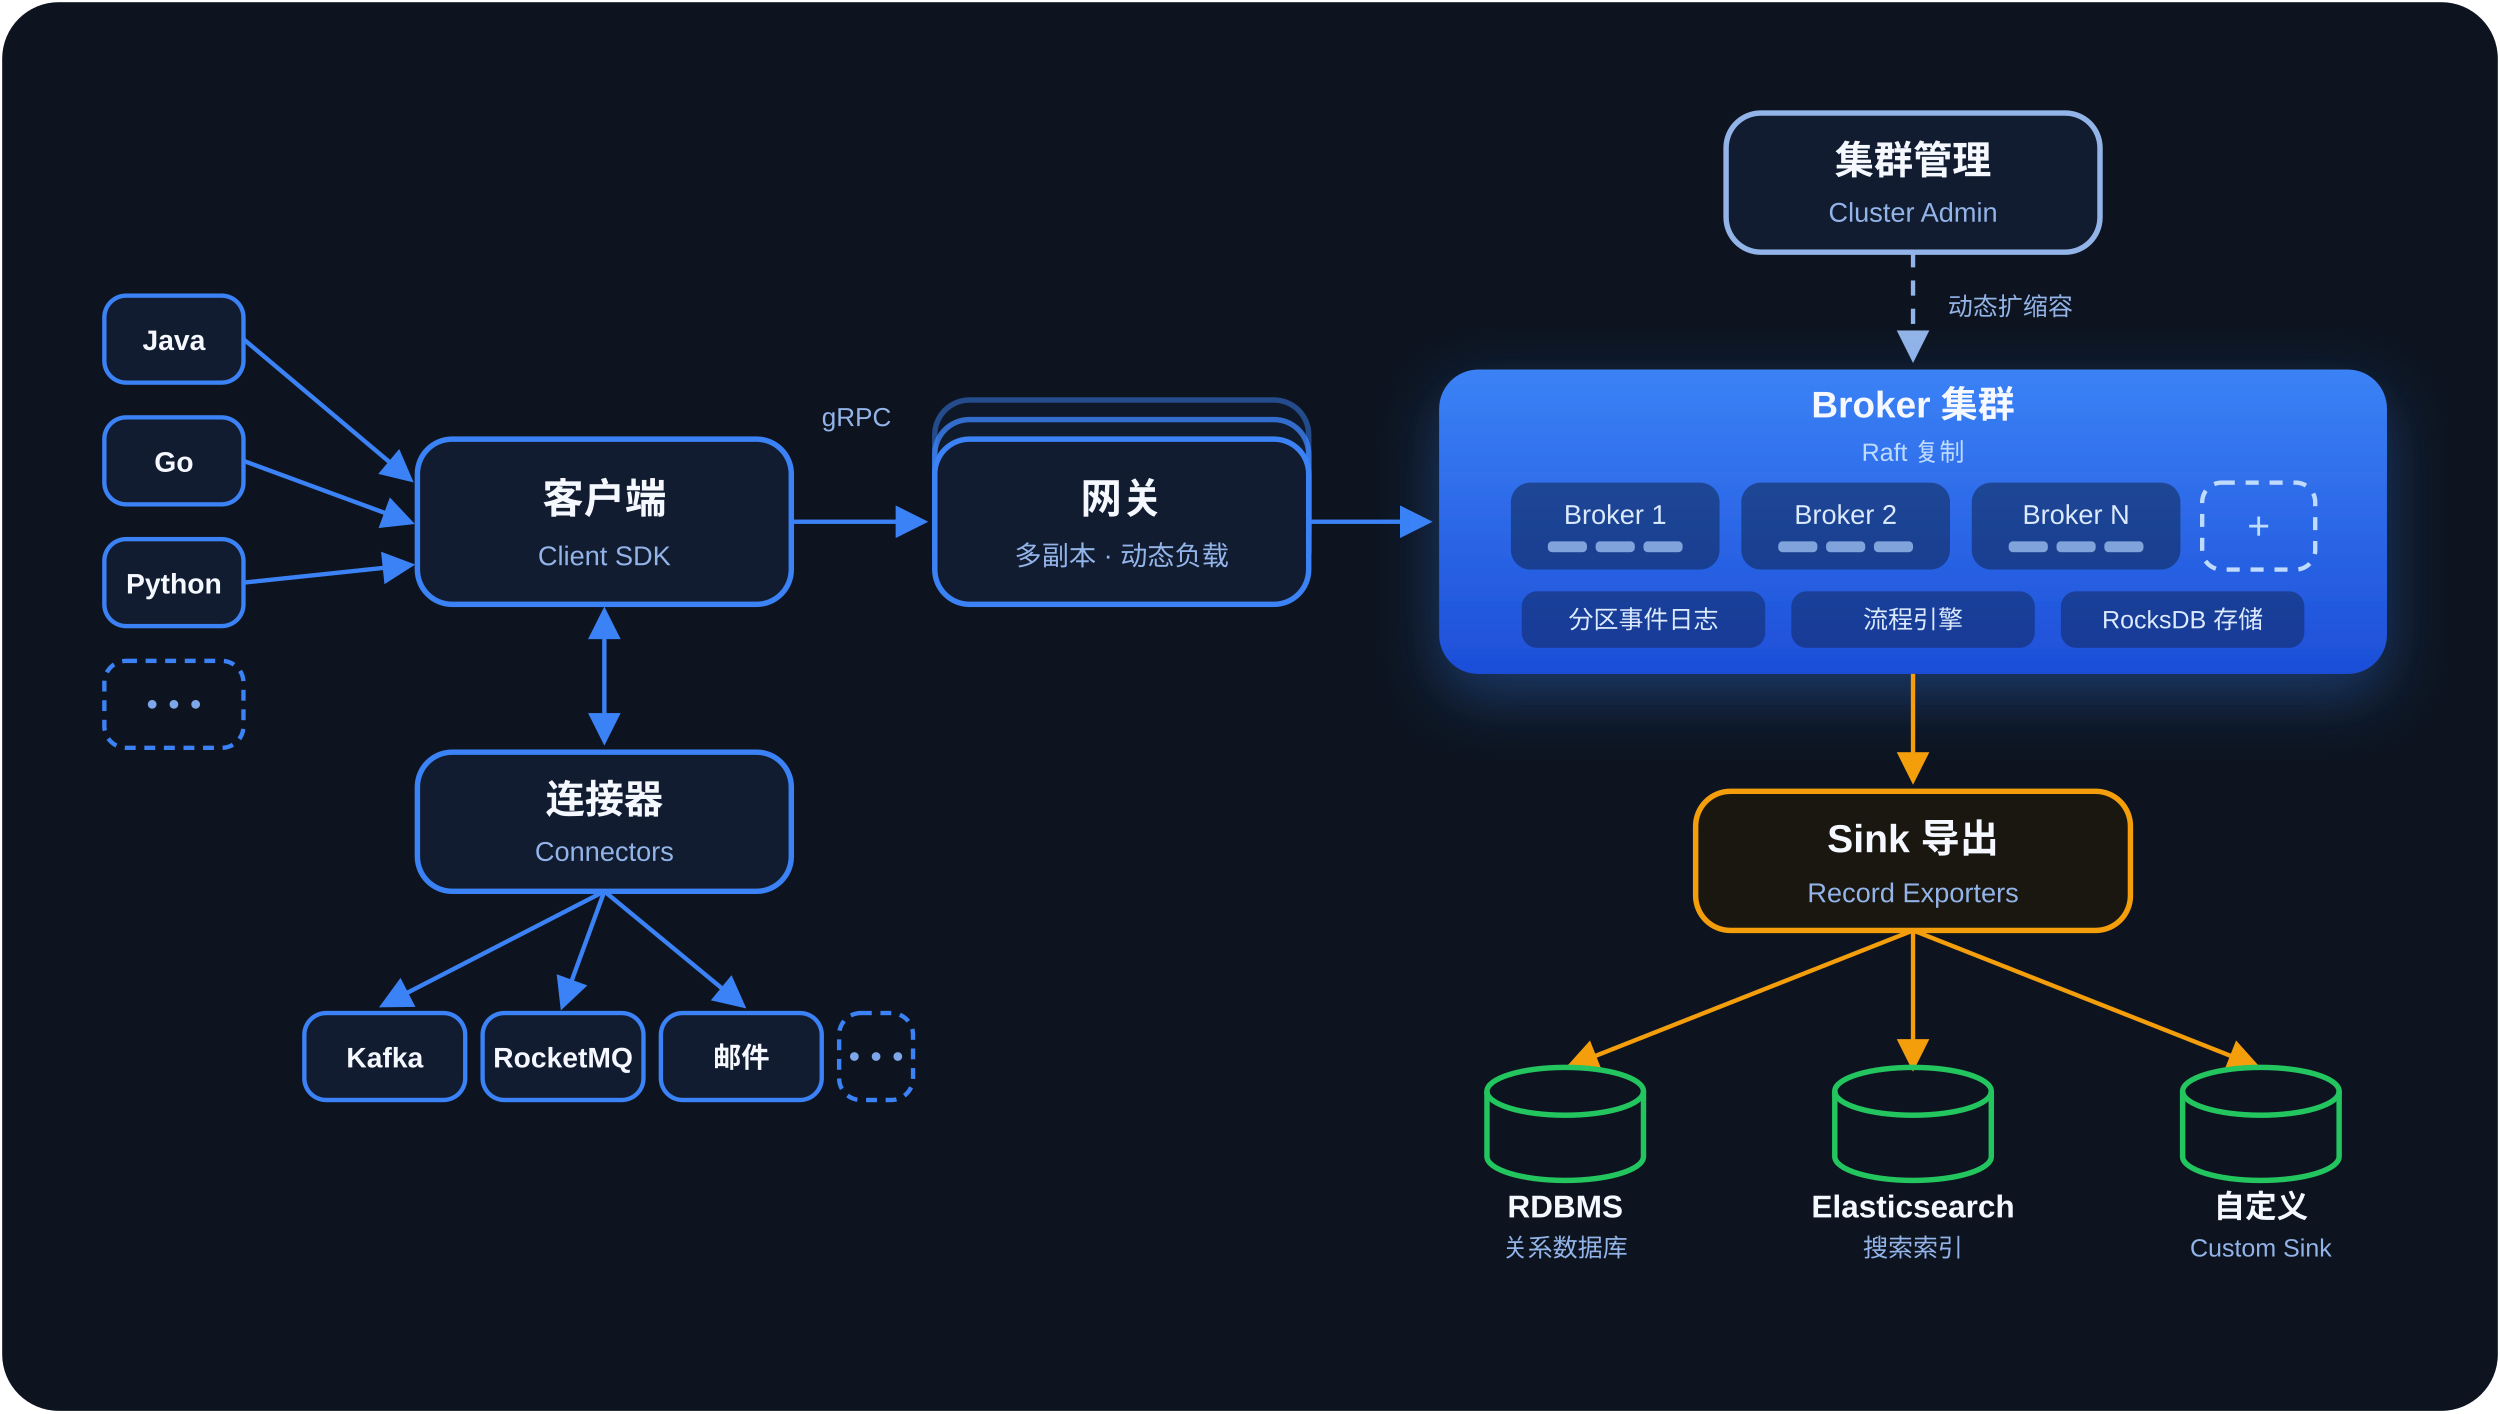
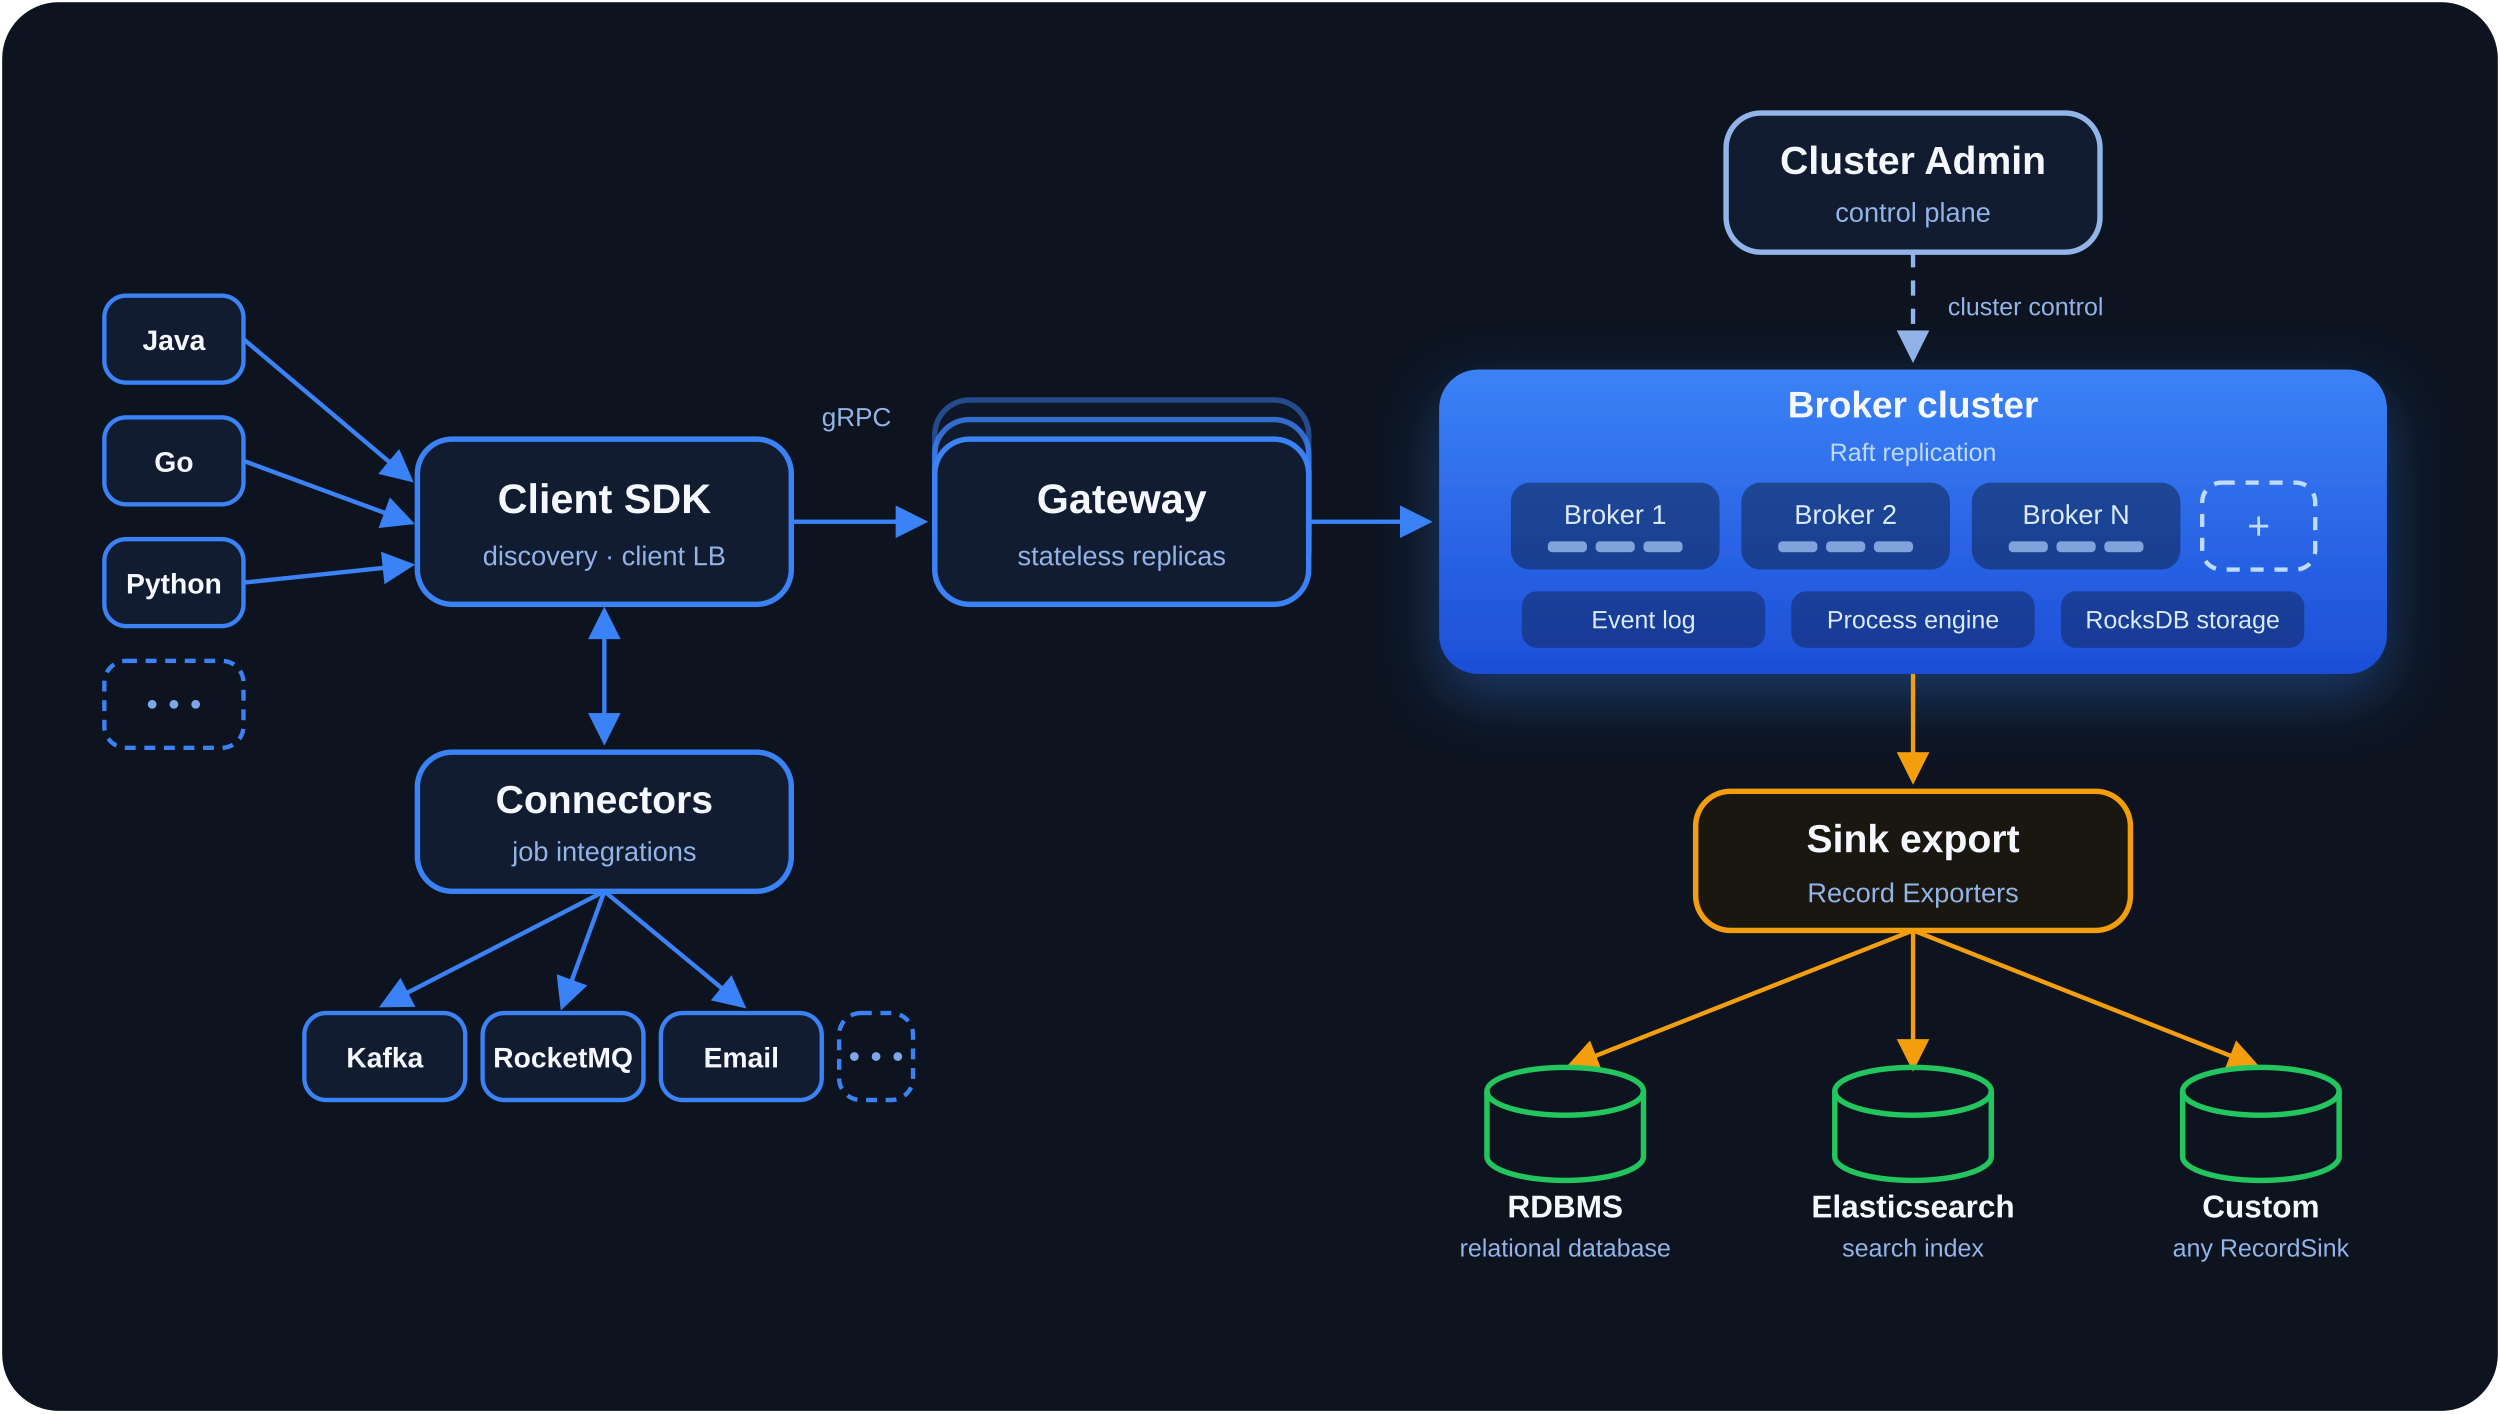
<svg xmlns="http://www.w3.org/2000/svg" width="1150" height="650" viewBox="0 0 1150 650" font-family="-apple-system, 'Helvetica Neue', 'Segoe UI', Arial, 'PingFang SC', 'Microsoft YaHei', sans-serif">
  <defs>
    <linearGradient id="focal" x1="0" y1="0" x2="0" y2="1">
      <stop offset="0" stop-color="#3B82F6" />
      <stop offset="1" stop-color="#1D4ED8" />
    </linearGradient>
    <filter id="glow" x="-30%" y="-30%" width="160%" height="180%">
      <feDropShadow dx="0" dy="10" stdDeviation="14" flood-color="#3B82F6" flood-opacity="0.35" />
    </filter>
    <marker id="arrowBlue" viewBox="0 0 10 10" refX="8" refY="5" markerWidth="7.5" markerHeight="7.5" orient="auto-start-reverse">
      <path d="M0,0 L10,5 L0,10 z" fill="#3B82F6" />
    </marker>
    <marker id="arrowOrange" viewBox="0 0 10 10" refX="8" refY="5" markerWidth="7.5" markerHeight="7.5" orient="auto-start-reverse">
      <path d="M0,0 L10,5 L0,10 z" fill="#F59E0B" />
    </marker>
    <marker id="arrowAdmin" viewBox="0 0 10 10" refX="8" refY="5" markerWidth="7.5" markerHeight="7.5" orient="auto-start-reverse">
      <path d="M0,0 L10,5 L0,10 z" fill="#93B4E8" />
    </marker>
  </defs>
  <rect x="1" y="1" width="1148" height="648" rx="26" fill="#0D1420" />
  <rect x="48" y="136" width="64" height="40" rx="10" fill="#121C30" stroke="#3B82F6" stroke-width="2" />
  <text x="80" y="161" text-anchor="middle" fill="#F5F8FF" font-size="13" font-weight="600">Java</text>
  <rect x="48" y="192" width="64" height="40" rx="10" fill="#121C30" stroke="#3B82F6" stroke-width="2" />
  <text x="80" y="217" text-anchor="middle" fill="#F5F8FF" font-size="13" font-weight="600">Go</text>
  <rect x="48" y="248" width="64" height="40" rx="10" fill="#121C30" stroke="#3B82F6" stroke-width="2" />
  <text x="80" y="273" text-anchor="middle" fill="#F5F8FF" font-size="13" font-weight="600">Python</text>
  <rect x="48" y="304" width="64" height="40" rx="10" fill="none" stroke="#3B82F6" stroke-width="2" stroke-dasharray="5 4" />
  <g fill="#7DA7E8">
    <circle cx="70" cy="324" r="2" />
    <circle cx="80" cy="324" r="2" />
    <circle cx="90" cy="324" r="2" />
  </g>
  <line x1="112" y1="156" x2="188" y2="220" stroke="#3B82F6" stroke-width="2" marker-end="url(#arrowBlue)" />
  <line x1="112" y1="212" x2="188" y2="240" stroke="#3B82F6" stroke-width="2" marker-end="url(#arrowBlue)" />
  <line x1="112" y1="268" x2="188" y2="260" stroke="#3B82F6" stroke-width="2" marker-end="url(#arrowBlue)" />
  <line x1="278" y1="282" x2="278" y2="340" stroke="#3B82F6" stroke-width="2" marker-start="url(#arrowBlue)" marker-end="url(#arrowBlue)" />
  <rect x="192" y="346" width="172" height="64" rx="16" fill="#121C30" stroke="#3B82F6" stroke-width="2.5" />
-   <text x="278" y="374" text-anchor="middle" fill="#F5F8FF" font-size="18" font-weight="600">连接器</text>
-   <text x="278" y="396" text-anchor="middle" fill="#93B4E8" font-size="12.5">Connectors</text>
+   <text x="278" y="374" text-anchor="middle" fill="#F5F8FF" font-size="18" font-weight="600">Connectors</text>
+   <text x="278" y="396" text-anchor="middle" fill="#93B4E8" font-size="12.5">job integrations</text>
  <line x1="278" y1="410" x2="177" y2="462" stroke="#3B82F6" stroke-width="2" marker-end="url(#arrowBlue)" />
  <line x1="278" y1="410" x2="259" y2="462" stroke="#3B82F6" stroke-width="2" marker-end="url(#arrowBlue)" />
  <line x1="278" y1="410" x2="341" y2="462" stroke="#3B82F6" stroke-width="2" marker-end="url(#arrowBlue)" />
  <rect x="140" y="466" width="74" height="40" rx="10" fill="#121C30" stroke="#3B82F6" stroke-width="2" />
  <text x="177" y="491" text-anchor="middle" fill="#F5F8FF" font-size="13" font-weight="600">Kafka</text>
  <rect x="222" y="466" width="74" height="40" rx="10" fill="#121C30" stroke="#3B82F6" stroke-width="2" />
  <text x="259" y="491" text-anchor="middle" fill="#F5F8FF" font-size="13" font-weight="600">RocketMQ</text>
  <rect x="304" y="466" width="74" height="40" rx="10" fill="#121C30" stroke="#3B82F6" stroke-width="2" />
-   <text x="341" y="491" text-anchor="middle" fill="#F5F8FF" font-size="13" font-weight="600">邮件</text>
+   <text x="341" y="491" text-anchor="middle" fill="#F5F8FF" font-size="13" font-weight="600">Email</text>
  <rect x="386" y="466" width="34" height="40" rx="10" fill="none" stroke="#3B82F6" stroke-width="2" stroke-dasharray="5 4" />
  <g fill="#7DA7E8">
    <circle cx="393" cy="486" r="2" />
    <circle cx="403" cy="486" r="2" />
    <circle cx="413" cy="486" r="2" />
  </g>
  <rect x="192" y="202" width="172" height="76" rx="16" fill="#121C30" stroke="#3B82F6" stroke-width="2.5" />
-   <text x="278" y="236" text-anchor="middle" fill="#F5F8FF" font-size="19" font-weight="600">客户端</text>
-   <text x="278" y="260" text-anchor="middle" fill="#93B4E8" font-size="12.5">Client SDK</text>
+   <text x="278" y="236" text-anchor="middle" fill="#F5F8FF" font-size="19" font-weight="600">Client SDK</text>
+   <text x="278" y="260" text-anchor="middle" fill="#93B4E8" font-size="12.5">discovery · client LB</text>
  <line x1="364" y1="240" x2="424" y2="240" stroke="#3B82F6" stroke-width="2" marker-end="url(#arrowBlue)" />
  <text x="394" y="196" text-anchor="middle" fill="#93B4E8" font-size="12">gRPC</text>
  <rect x="430" y="184" width="172" height="76" rx="16" fill="#121C30" stroke="#3B82F6" stroke-width="2.5" opacity="0.5" />
  <rect x="430" y="193" width="172" height="76" rx="16" fill="#121C30" stroke="#3B82F6" stroke-width="2.5" opacity="0.8" />
  <rect x="430" y="202" width="172" height="76" rx="16" fill="#121C30" stroke="#3B82F6" stroke-width="2.5" />
-   <text x="516" y="236" text-anchor="middle" fill="#F5F8FF" font-size="19" font-weight="600">网关</text>
-   <text x="516" y="260" text-anchor="middle" fill="#93B4E8" font-size="12.5">多副本 · 动态负载</text>
+   <text x="516" y="236" text-anchor="middle" fill="#F5F8FF" font-size="19" font-weight="600">Gateway</text>
+   <text x="516" y="260" text-anchor="middle" fill="#93B4E8" font-size="12.5">stateless replicas</text>
  <line x1="602" y1="240" x2="656" y2="240" stroke="#3B82F6" stroke-width="2" marker-end="url(#arrowBlue)" />
  <rect x="794" y="52" width="172" height="64" rx="16" fill="#121C30" stroke="#93B4E8" stroke-width="2.5" />
-   <text x="880" y="80" text-anchor="middle" fill="#F5F8FF" font-size="18" font-weight="600">集群管理</text>
-   <text x="880" y="102" text-anchor="middle" fill="#93B4E8" font-size="12.5">Cluster Admin</text>
+   <text x="880" y="80" text-anchor="middle" fill="#F5F8FF" font-size="18" font-weight="600">Cluster Admin</text>
+   <text x="880" y="102" text-anchor="middle" fill="#93B4E8" font-size="12.5">control plane</text>
  <line x1="880" y1="116" x2="880" y2="164" stroke="#93B4E8" stroke-width="2" stroke-dasharray="7 6" marker-end="url(#arrowAdmin)" />
-   <text x="896" y="145" fill="#93B4E8" font-size="11.5">动态扩缩容</text>
+   <text x="896" y="145" fill="#93B4E8" font-size="11.5">cluster control</text>
  <rect x="662" y="170" width="436" height="140" rx="18" fill="url(#focal)" filter="url(#glow)" />
-   <text x="880" y="192" text-anchor="middle" fill="#F5F8FF" font-size="17" font-weight="600">Broker 集群</text>
-   <text x="880" y="212" text-anchor="middle" fill="#BFDBFE" font-size="11.5">Raft 复制</text>
+   <text x="880" y="192" text-anchor="middle" fill="#F5F8FF" font-size="17" font-weight="600">Broker cluster</text>
+   <text x="880" y="212" text-anchor="middle" fill="#BFDBFE" font-size="11.5">Raft replication</text>
  <g font-size="12.5" fill="#DBEAFE">
    <rect x="695" y="222" width="96" height="40" rx="9" fill="#0B1730" fill-opacity="0.45" />
    <text x="743" y="241" text-anchor="middle">Broker 1</text>
    <rect x="801" y="222" width="96" height="40" rx="9" fill="#0B1730" fill-opacity="0.45" />
    <text x="849" y="241" text-anchor="middle">Broker 2</text>
    <rect x="907" y="222" width="96" height="40" rx="9" fill="#0B1730" fill-opacity="0.45" />
    <text x="955" y="241" text-anchor="middle">Broker N</text>
    <rect x="1013" y="222" width="52" height="40" rx="9" fill="none" stroke="#BFDBFE" stroke-width="2" stroke-dasharray="6 5" />
    <text x="1039" y="248" text-anchor="middle" fill="#BFDBFE" font-size="18">+</text>
  </g>
  <g fill="#93B4E8" opacity="0.85">
    <rect x="712" y="249" width="18" height="5" rx="2" />
    <rect x="734" y="249" width="18" height="5" rx="2" />
    <rect x="756" y="249" width="18" height="5" rx="2" />
    <rect x="818" y="249" width="18" height="5" rx="2" />
    <rect x="840" y="249" width="18" height="5" rx="2" />
    <rect x="862" y="249" width="18" height="5" rx="2" />
    <rect x="924" y="249" width="18" height="5" rx="2" />
    <rect x="946" y="249" width="18" height="5" rx="2" />
    <rect x="968" y="249" width="18" height="5" rx="2" />
  </g>
  <g font-size="11.5" fill="#DBEAFE">
    <rect x="700" y="272" width="112" height="26" rx="7" fill="#0B1730" fill-opacity="0.4" />
-     <text x="756" y="289" text-anchor="middle">分区事件日志</text>
+     <text x="756" y="289" text-anchor="middle">Event log</text>
    <rect x="824" y="272" width="112" height="26" rx="7" fill="#0B1730" fill-opacity="0.4" />
-     <text x="880" y="289" text-anchor="middle">流程引擎</text>
+     <text x="880" y="289" text-anchor="middle">Process engine</text>
    <rect x="948" y="272" width="112" height="26" rx="7" fill="#0B1730" fill-opacity="0.4" />
-     <text x="1004" y="289" text-anchor="middle">RocksDB 存储</text>
+     <text x="1004" y="289" text-anchor="middle">RocksDB storage</text>
  </g>
  <line x1="880" y1="310" x2="880" y2="358" stroke="#F59E0B" stroke-width="2" marker-end="url(#arrowOrange)" />
  <rect x="780" y="364" width="200" height="64" rx="16" fill="#1A1710" stroke="#F59E0B" stroke-width="2.5" />
-   <text x="880" y="392" text-anchor="middle" fill="#F5F8FF" font-size="18" font-weight="600">Sink 导出</text>
+   <text x="880" y="392" text-anchor="middle" fill="#F5F8FF" font-size="18" font-weight="600">Sink export</text>
  <text x="880" y="415" text-anchor="middle" fill="#93B4E8" font-size="12.5">Record Exporters</text>
  <line x1="880" y1="428" x2="723" y2="490" stroke="#F59E0B" stroke-width="2" marker-end="url(#arrowOrange)" />
  <line x1="880" y1="428" x2="880" y2="490" stroke="#F59E0B" stroke-width="2" marker-end="url(#arrowOrange)" />
  <line x1="880" y1="428" x2="1037" y2="490" stroke="#F59E0B" stroke-width="2" marker-end="url(#arrowOrange)" />
  <g stroke="#22C55E" stroke-width="2.5" fill="none">
    <ellipse cx="720" cy="502" rx="36" ry="11" />
    <path d="M684,502 L684,532 A36,11 0 0 0 756,532 L756,502" />
    <ellipse cx="880" cy="502" rx="36" ry="11" />
    <path d="M844,502 L844,532 A36,11 0 0 0 916,532 L916,502" />
    <ellipse cx="1040" cy="502" rx="36" ry="11" />
    <path d="M1004,502 L1004,532 A36,11 0 0 0 1076,532 L1076,502" />
  </g>
  <g text-anchor="middle">
    <text x="720" y="560" fill="#F5F8FF" font-size="14.5" font-weight="600">RDBMS</text>
-     <text x="720" y="578" fill="#93B4E8" font-size="11.5">关系数据库</text>
+     <text x="720" y="578" fill="#93B4E8" font-size="11.5">relational database</text>
    <text x="880" y="560" fill="#F5F8FF" font-size="14.5" font-weight="600">Elasticsearch</text>
-     <text x="880" y="578" fill="#93B4E8" font-size="11.5">搜索索引</text>
-     <text x="1040" y="560" fill="#F5F8FF" font-size="14.5" font-weight="600">自定义</text>
-     <text x="1040" y="578" fill="#93B4E8" font-size="11.5">Custom Sink</text>
+     <text x="880" y="578" fill="#93B4E8" font-size="11.5">search index</text>
+     <text x="1040" y="560" fill="#F5F8FF" font-size="14.5" font-weight="600">Custom</text>
+     <text x="1040" y="578" fill="#93B4E8" font-size="11.5">any RecordSink</text>
  </g>
</svg>
